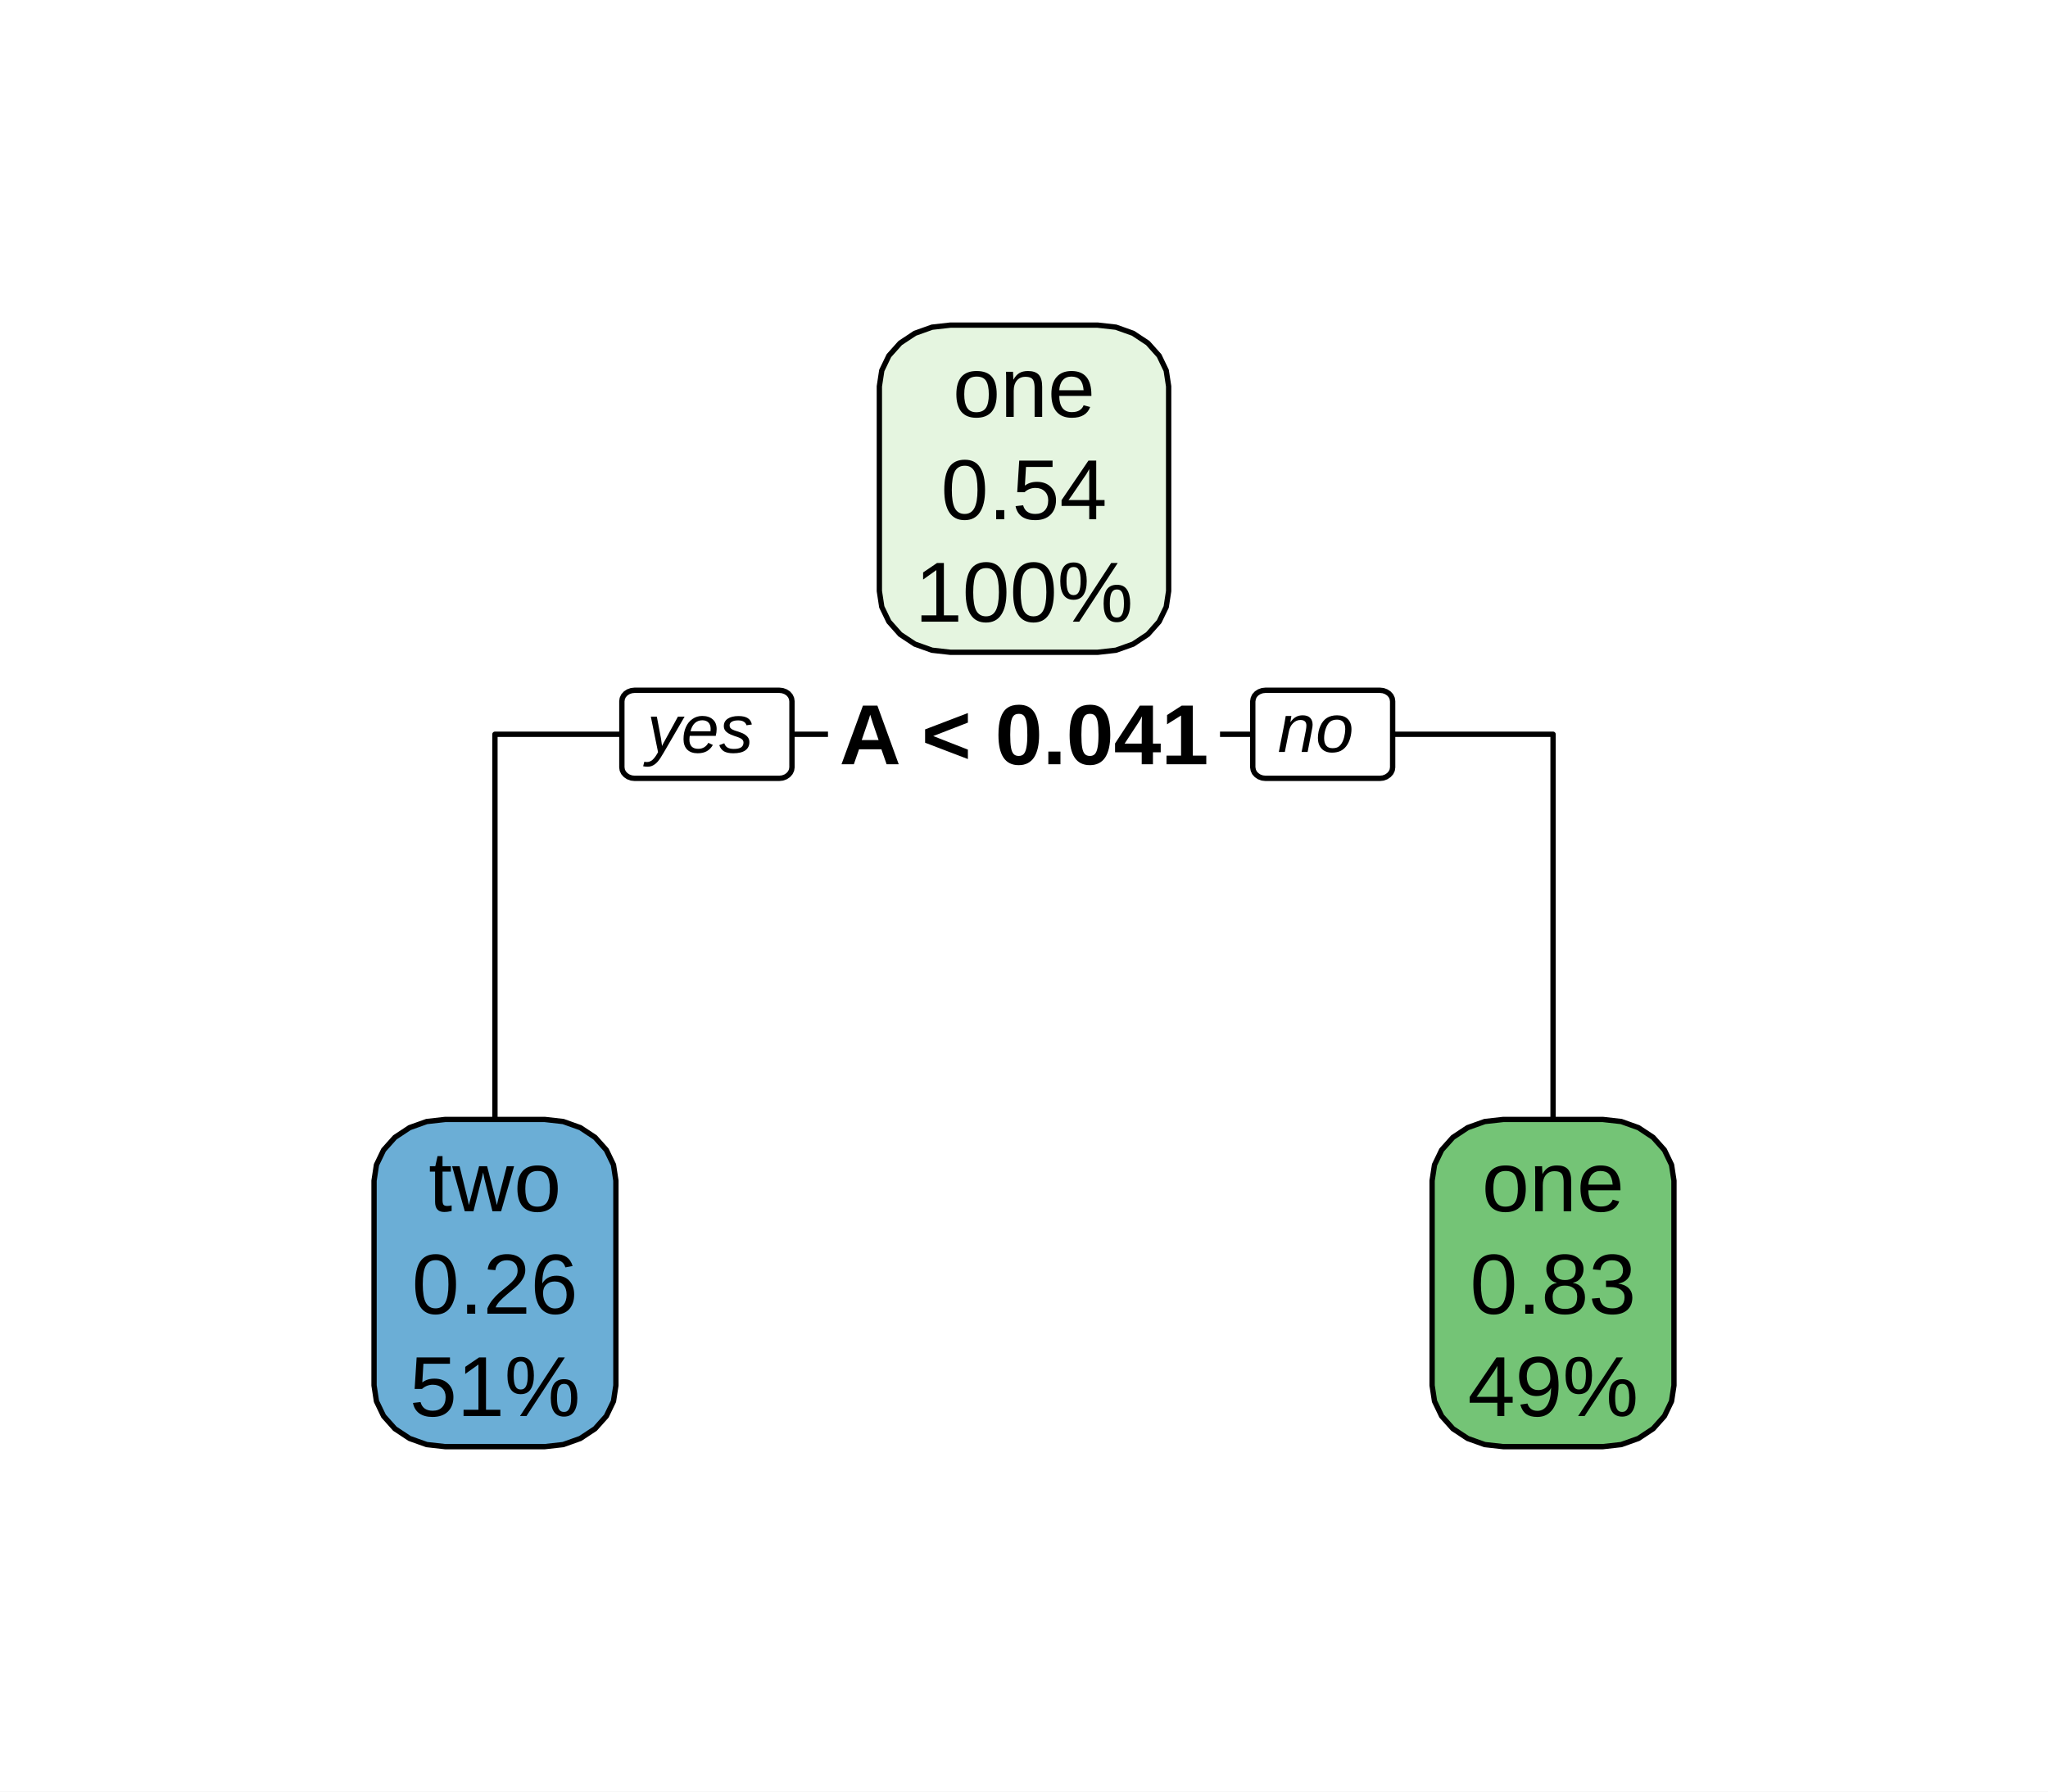
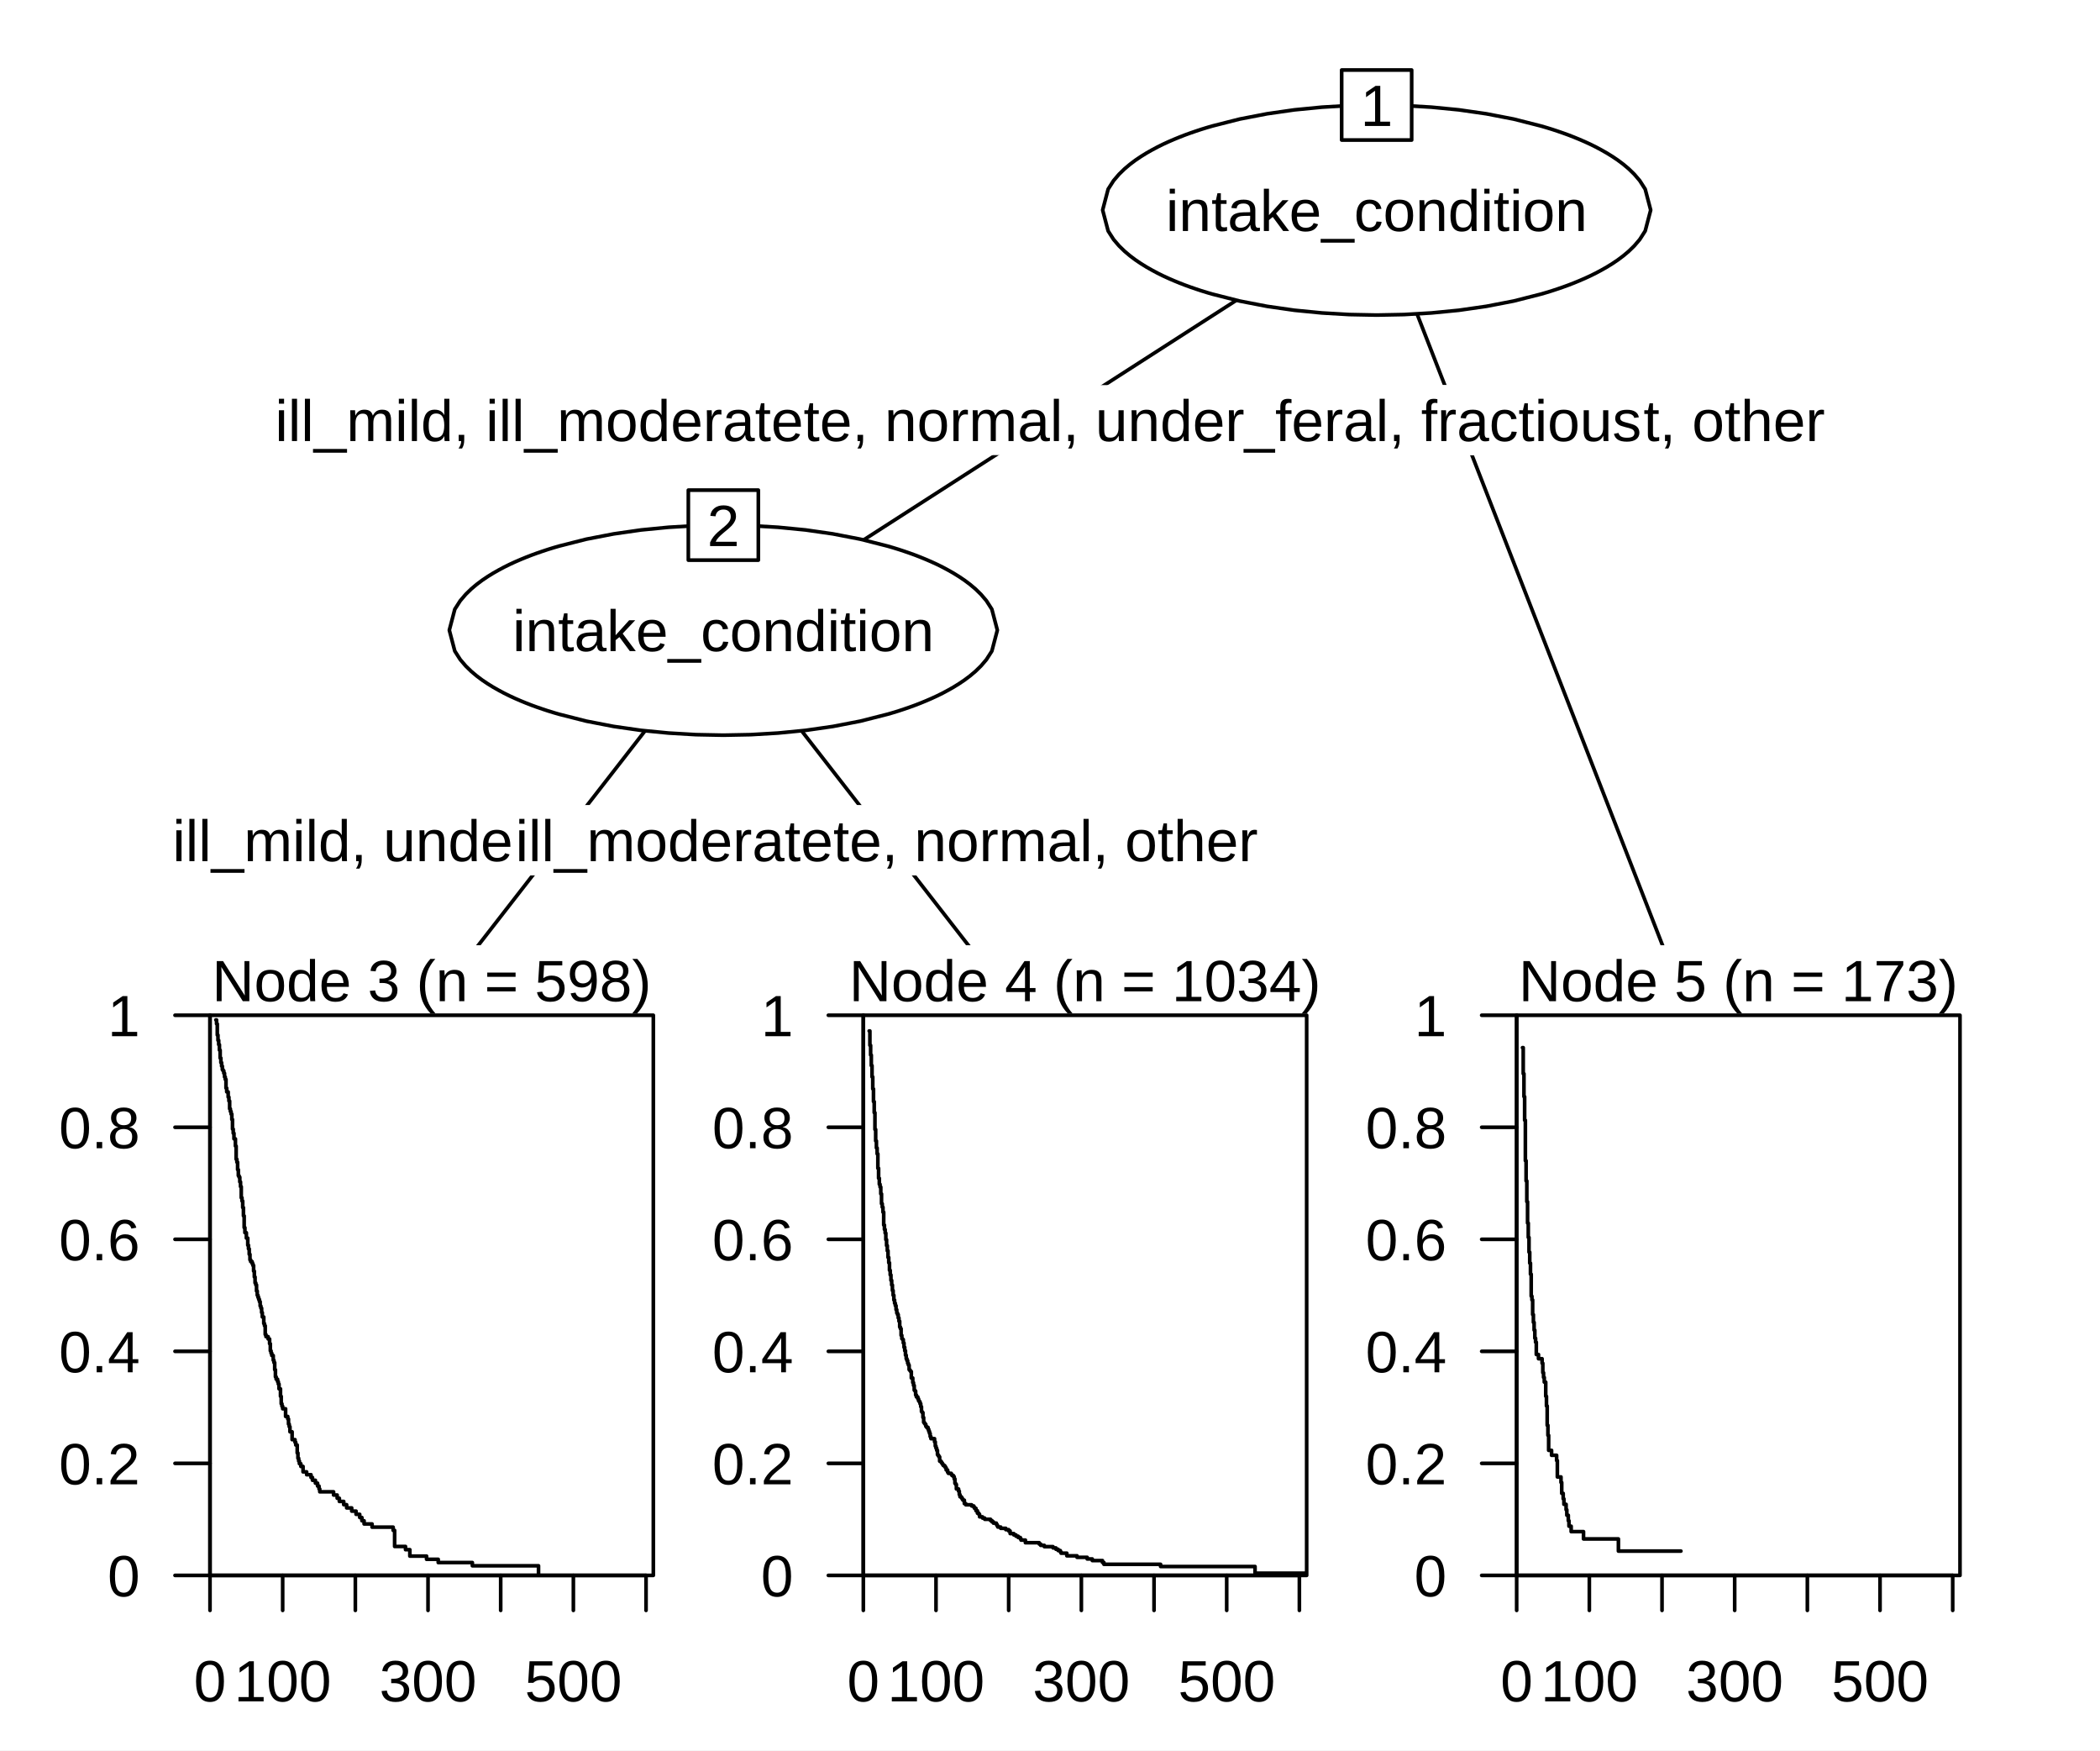
- <svg xmlns="http://www.w3.org/2000/svg" class="svglite" width="288.00pt" height="252.00pt" viewBox="0 0 288.00 252.00">
+ <svg xmlns="http://www.w3.org/2000/svg" class="svglite" width="432.00pt" height="360.00pt" viewBox="0 0 432.00 360.00">
  <defs>
    <style type="text/css">
    .svglite line, .svglite polyline, .svglite polygon, .svglite path, .svglite rect, .svglite circle {
      fill: none;
      stroke: #000000;
      stroke-linecap: round;
      stroke-linejoin: round;
      stroke-miterlimit: 10.00;
    }
    .svglite text {
      white-space: pre;
    }
  </style>
  </defs>
  <rect width="100%" height="100%" style="stroke: none; fill: #FFFFFF;" />
  <defs>
-     <clipPath id="cpMC4wMHwyODguMDB8MC4wMHwyNTIuMDA=">
-       <rect x="0.00" y="0.00" width="288.00" height="252.00" />
+     <clipPath id="cpMC4wMHw0MzIuMDB8MC4wMHwzNjAuMDA=">
+       <rect x="0.00" y="0.00" width="432.00" height="360.00" />
    </clipPath>
  </defs>
-   <g clip-path="url(#cpMC4wMHwyODguMDB8MC4wMHwyNTIuMDA=)">
-     <polyline points="69.60,157.46 69.60,103.28 144.00,103.28 " style="stroke-width: 0.75; stroke-linecap: butt;" />
-     <polyline points="218.40,157.46 218.40,103.28 144.00,103.28 " style="stroke-width: 0.75; stroke-linecap: butt;" />
-     <polygon points="116.81,110.20 116.81,94.64 171.19,94.64 171.19,110.20 116.81,110.20 " style="stroke-width: 0.75; stroke: #FFFFFF; fill: #FFFFFF;" />
-     <text x="144.00" y="107.50" text-anchor="middle" style="font-size: 12.00px; font-weight: bold; font-family: &quot;Arial&quot;;" textLength="52.38px" lengthAdjust="spacingAndGlyphs">A &lt; 0.041</text>
-     <polygon points="123.66,54.34 124.00,52.11 125.00,50.03 126.59,48.25 128.66,46.88 131.07,46.02 133.66,45.73 154.34,45.73 156.93,46.02 159.34,46.88 161.41,48.25 163.00,50.03 164.00,52.11 164.34,54.34 164.34,83.14 164.00,85.37 163.00,87.44 161.41,89.23 159.34,90.60 156.93,91.46 154.34,91.75 133.66,91.75 131.07,91.46 128.66,90.60 126.59,89.23 125.00,87.44 124.00,85.37 123.66,83.14 " style="stroke-width: 0.75; fill: #E5F5E0;" />
-     <polygon points="52.60,166.07 52.94,163.84 53.94,161.76 55.53,159.98 57.60,158.61 60.01,157.75 62.60,157.46 76.61,157.46 79.20,157.75 81.61,158.61 83.68,159.98 85.27,161.76 86.27,163.84 86.61,166.07 86.61,194.87 86.27,197.10 85.27,199.18 83.68,200.96 81.61,202.33 79.20,203.19 76.61,203.48 62.60,203.48 60.01,203.19 57.60,202.33 55.53,200.96 53.94,199.18 52.94,197.10 52.60,194.87 " style="stroke-width: 0.75; fill: #6BAED6;" />
-     <polygon points="201.39,166.07 201.73,163.84 202.73,161.76 204.32,159.98 206.39,158.61 208.80,157.75 211.39,157.46 225.40,157.46 227.99,157.75 230.40,158.61 232.47,159.98 234.06,161.76 235.06,163.84 235.40,166.07 235.40,194.87 235.06,197.10 234.06,199.18 232.47,200.96 230.40,202.33 227.99,203.19 225.40,203.48 211.39,203.48 208.80,203.19 206.39,202.33 204.32,200.96 202.73,199.18 201.73,197.10 201.39,194.87 " style="stroke-width: 0.75; fill: #74C476;" />
-     <text x="144.00" y="58.64" text-anchor="middle" style="font-size: 12.00px; font-family: &quot;Arial&quot;;" textLength="20.02px" lengthAdjust="spacingAndGlyphs">one</text>
-     <text x="144.00" y="73.04" text-anchor="middle" style="font-size: 12.00px; font-family: &quot;Arial&quot;;" textLength="23.36px" lengthAdjust="spacingAndGlyphs">0.54</text>
-     <text x="144.00" y="87.44" text-anchor="middle" style="font-size: 12.00px; font-family: &quot;Arial&quot;;" textLength="30.69px" lengthAdjust="spacingAndGlyphs">100%</text>
-     <text x="69.60" y="170.38" text-anchor="middle" style="font-size: 12.00px; font-family: &quot;Arial&quot;;" textLength="18.68px" lengthAdjust="spacingAndGlyphs">two</text>
-     <text x="69.60" y="184.78" text-anchor="middle" style="font-size: 12.00px; font-family: &quot;Arial&quot;;" textLength="23.36px" lengthAdjust="spacingAndGlyphs">0.26</text>
-     <text x="69.60" y="199.18" text-anchor="middle" style="font-size: 12.00px; font-family: &quot;Arial&quot;;" textLength="24.02px" lengthAdjust="spacingAndGlyphs">51%</text>
-     <text x="218.40" y="170.38" text-anchor="middle" style="font-size: 12.00px; font-family: &quot;Arial&quot;;" textLength="20.02px" lengthAdjust="spacingAndGlyphs">one</text>
-     <text x="218.40" y="184.78" text-anchor="middle" style="font-size: 12.00px; font-family: &quot;Arial&quot;;" textLength="23.36px" lengthAdjust="spacingAndGlyphs">0.83</text>
-     <text x="218.40" y="199.18" text-anchor="middle" style="font-size: 12.00px; font-family: &quot;Arial&quot;;" textLength="24.02px" lengthAdjust="spacingAndGlyphs">49%</text>
-     <polygon points="87.45,98.64 87.51,98.24 87.69,97.86 87.98,97.54 88.35,97.30 88.79,97.14 89.25,97.09 109.58,97.09 110.04,97.14 110.48,97.30 110.85,97.54 111.13,97.86 111.31,98.24 111.37,98.64 111.37,107.93 111.31,108.33 111.13,108.70 110.85,109.02 110.48,109.27 110.04,109.43 109.58,109.48 89.25,109.48 88.79,109.43 88.35,109.27 87.98,109.02 87.69,108.70 87.51,108.33 87.45,107.93 " style="stroke-width: 0.75; fill: #FFFFFF;" />
-     <polygon points="176.17,98.64 176.24,98.24 176.41,97.86 176.70,97.54 177.07,97.30 177.51,97.14 177.97,97.09 194.04,97.09 194.51,97.14 194.94,97.30 195.31,97.54 195.60,97.86 195.78,98.24 195.84,98.64 195.84,107.93 195.78,108.33 195.60,108.70 195.31,109.02 194.94,109.27 194.51,109.43 194.04,109.48 177.97,109.48 177.51,109.43 177.07,109.27 176.70,109.02 176.41,108.70 176.24,108.33 176.17,107.93 " style="stroke-width: 0.75; fill: #FFFFFF;" />
-     <text x="98.46" y="105.86" text-anchor="middle" style="font-size: 9.60px; font-style: italic; font-family: &quot;Arial&quot;;" textLength="14.93px" lengthAdjust="spacingAndGlyphs">yes</text>
-     <text x="185.02" y="105.77" text-anchor="middle" style="font-size: 9.60px; font-style: italic; font-family: &quot;Arial&quot;;" textLength="10.67px" lengthAdjust="spacingAndGlyphs">no</text>
+   <g clip-path="url(#cpMC4wMHw0MzIuMDB8MC4wMHwzNjAuMDA=)">
+     <polyline points="283.20,43.20 148.80,129.60 " style="stroke-width: 0.75;" />
+     <polyline points="283.20,43.20 350.40,216.00 " style="stroke-width: 0.75;" />
+     <polygon points="226.83,43.20 227.96,38.90 229.08,37.15 230.21,35.83 231.34,34.73 232.47,33.78 233.59,32.94 234.72,32.18 235.85,31.48 236.98,30.84 238.10,30.24 239.23,29.68 240.36,29.16 241.49,28.67 242.61,28.21 243.74,27.77 244.87,27.36 246.00,26.97 247.12,26.60 248.25,26.25 249.38,25.92 249.38,25.92 255.01,24.49 260.65,23.40 266.29,22.59 271.93,22.04 277.56,21.71 283.20,21.60 288.84,21.71 294.47,22.04 300.11,22.59 305.75,23.40 311.39,24.49 317.02,25.92 317.02,25.92 318.15,26.25 319.28,26.60 320.40,26.97 321.53,27.36 322.66,27.77 323.79,28.21 324.91,28.67 326.04,29.16 327.17,29.68 328.30,30.24 329.42,30.84 330.55,31.48 331.68,32.18 332.81,32.94 333.93,33.78 335.06,34.73 336.19,35.83 337.32,37.15 338.44,38.90 339.57,43.20 339.57,43.20 338.44,47.50 337.32,49.25 336.19,50.57 335.06,51.67 333.93,52.62 332.81,53.46 331.68,54.22 330.55,54.92 329.42,55.56 328.30,56.16 327.17,56.72 326.04,57.24 324.91,57.73 323.79,58.19 322.66,58.63 321.53,59.04 320.40,59.43 319.28,59.80 318.15,60.15 317.02,60.48 317.02,60.48 311.39,61.91 305.75,63.00 300.11,63.81 294.47,64.36 288.84,64.69 283.20,64.80 277.56,64.69 271.93,64.36 266.29,63.81 260.65,63.00 255.01,61.91 249.38,60.48 249.38,60.48 248.25,60.15 247.12,59.80 246.00,59.43 244.87,59.04 243.74,58.63 242.61,58.19 241.49,57.73 240.36,57.24 239.23,56.72 238.10,56.16 236.98,55.56 235.85,54.92 234.72,54.22 233.59,53.46 232.47,52.62 231.34,51.67 230.21,50.57 229.08,49.25 227.96,47.50 226.83,43.20 " style="stroke-width: 0.75; fill: #FFFFFF;" />
+     <text x="283.20" y="47.51" text-anchor="middle" style="font-size: 12.00px; font-family: &quot;Arial&quot;;" textLength="86.72px" lengthAdjust="spacingAndGlyphs">intake_condition</text>
+     <rect x="276.00" y="14.40" width="14.40" height="14.40" style="stroke-width: 0.75; fill: #FFFFFF;" />
+     <text x="283.20" y="25.91" text-anchor="middle" style="font-size: 12.00px; font-family: &quot;Arial&quot;;" textLength="6.67px" lengthAdjust="spacingAndGlyphs">1</text>
+     <rect x="56.58" y="79.20" width="318.83" height="14.40" style="stroke-width: 0.75; stroke: none; fill: #FFFFFF;" />
+     <text x="216.00" y="90.71" text-anchor="middle" style="font-size: 12.00px; font-family: &quot;Arial&quot;;" textLength="318.83px" lengthAdjust="spacingAndGlyphs">ill_mild, ill_moderatete, normal, under_age_or_weight, other</text>
+     <rect x="262.32" y="79.20" width="75.36" height="14.40" style="stroke-width: 0.75; stroke: none; fill: #FFFFFF;" />
+     <text x="300.00" y="90.71" text-anchor="middle" style="font-size: 12.00px; font-family: &quot;Arial&quot;;" textLength="75.36px" lengthAdjust="spacingAndGlyphs">feral, fractious</text>
+     <polyline points="148.80,129.60 81.60,216.00 " style="stroke-width: 0.75;" />
+     <polyline points="148.80,129.60 216.00,216.00 " style="stroke-width: 0.75;" />
+     <polygon points="92.43,129.60 93.56,125.30 94.68,123.55 95.81,122.23 96.94,121.13 98.07,120.18 99.19,119.34 100.32,118.58 101.45,117.88 102.58,117.24 103.70,116.64 104.83,116.08 105.96,115.56 107.09,115.07 108.21,114.61 109.34,114.17 110.47,113.76 111.60,113.37 112.72,113.00 113.85,112.65 114.98,112.32 114.98,112.32 120.61,110.89 126.25,109.80 131.89,108.99 137.53,108.44 143.16,108.11 148.80,108.00 154.44,108.11 160.07,108.44 165.71,108.99 171.35,109.80 176.99,110.89 182.62,112.32 182.62,112.32 183.75,112.65 184.88,113.00 186.00,113.37 187.13,113.76 188.26,114.17 189.39,114.61 190.51,115.07 191.64,115.56 192.77,116.08 193.90,116.64 195.02,117.24 196.15,117.88 197.28,118.58 198.41,119.34 199.53,120.18 200.66,121.13 201.79,122.23 202.92,123.55 204.04,125.30 205.17,129.60 205.17,129.60 204.04,133.90 202.92,135.65 201.79,136.97 200.66,138.07 199.53,139.02 198.41,139.86 197.28,140.62 196.15,141.32 195.02,141.96 193.90,142.56 192.77,143.12 191.64,143.64 190.51,144.13 189.39,144.59 188.26,145.03 187.13,145.44 186.00,145.83 184.88,146.20 183.75,146.55 182.62,146.88 182.62,146.88 176.99,148.31 171.35,149.40 165.71,150.21 160.07,150.76 154.44,151.09 148.80,151.20 143.16,151.09 137.53,150.76 131.89,150.21 126.25,149.40 120.61,148.31 114.98,146.88 114.98,146.88 113.85,146.55 112.72,146.20 111.60,145.83 110.47,145.44 109.34,145.03 108.21,144.59 107.09,144.13 105.96,143.64 104.83,143.12 103.70,142.56 102.58,141.96 101.45,141.32 100.32,140.62 99.19,139.86 98.07,139.02 96.94,138.07 95.81,136.97 94.68,135.65 93.56,133.90 92.43,129.60 " style="stroke-width: 0.75; fill: #FFFFFF;" />
+     <text x="148.80" y="133.91" text-anchor="middle" style="font-size: 12.00px; font-family: &quot;Arial&quot;;" textLength="86.72px" lengthAdjust="spacingAndGlyphs">intake_condition</text>
+     <rect x="141.60" y="100.80" width="14.40" height="14.40" style="stroke-width: 0.75; fill: #FFFFFF;" />
+     <text x="148.80" y="112.31" text-anchor="middle" style="font-size: 12.00px; font-family: &quot;Arial&quot;;" textLength="6.67px" lengthAdjust="spacingAndGlyphs">2</text>
+     <rect x="35.49" y="165.60" width="159.43" height="14.40" style="stroke-width: 0.75; stroke: none; fill: #FFFFFF;" />
+     <text x="115.20" y="177.11" text-anchor="middle" style="font-size: 12.00px; font-family: &quot;Arial&quot;;" textLength="159.43px" lengthAdjust="spacingAndGlyphs">ill_mild, under_age_or_weight</text>
+     <rect x="106.03" y="165.60" width="152.73" height="14.40" style="stroke-width: 0.75; stroke: none; fill: #FFFFFF;" />
+     <text x="182.40" y="177.11" text-anchor="middle" style="font-size: 12.00px; font-family: &quot;Arial&quot;;" textLength="152.73px" lengthAdjust="spacingAndGlyphs">ill_moderatete, normal, other</text>
+     <rect x="14.40" y="194.40" width="134.40" height="129.60" style="stroke-width: 0.75; stroke: none; fill: #FFFFFF;" />
+     <text x="88.80" y="205.91" text-anchor="middle" style="font-size: 12.00px; font-family: &quot;Arial&quot;;" textLength="90.40px" lengthAdjust="spacingAndGlyphs">Node 3 (n = 598)</text>
+     <polyline points="43.20,324.00 132.90,324.00 " style="stroke-width: 0.75;" />
+     <line x1="43.20" y1="324.00" x2="43.20" y2="331.20" style="stroke-width: 0.75;" />
+     <line x1="58.15" y1="324.00" x2="58.15" y2="331.20" style="stroke-width: 0.75;" />
+     <line x1="73.10" y1="324.00" x2="73.10" y2="331.20" style="stroke-width: 0.75;" />
+     <line x1="88.05" y1="324.00" x2="88.05" y2="331.20" style="stroke-width: 0.75;" />
+     <line x1="103.00" y1="324.00" x2="103.00" y2="331.20" style="stroke-width: 0.75;" />
+     <line x1="117.95" y1="324.00" x2="117.95" y2="331.20" style="stroke-width: 0.75;" />
+     <line x1="132.90" y1="324.00" x2="132.90" y2="331.20" style="stroke-width: 0.75;" />
+     <text x="43.20" y="349.91" text-anchor="middle" style="font-size: 12.00px; font-family: &quot;Arial&quot;;" textLength="6.67px" lengthAdjust="spacingAndGlyphs">0</text>
+     <text x="58.15" y="349.91" text-anchor="middle" style="font-size: 12.00px; font-family: &quot;Arial&quot;;" textLength="20.02px" lengthAdjust="spacingAndGlyphs">100</text>
+     <text x="88.05" y="349.91" text-anchor="middle" style="font-size: 12.00px; font-family: &quot;Arial&quot;;" textLength="20.02px" lengthAdjust="spacingAndGlyphs">300</text>
+     <text x="117.95" y="349.91" text-anchor="middle" style="font-size: 12.00px; font-family: &quot;Arial&quot;;" textLength="20.02px" lengthAdjust="spacingAndGlyphs">500</text>
+     <polyline points="43.20,324.00 43.20,208.80 " style="stroke-width: 0.75;" />
+     <line x1="43.20" y1="324.00" x2="36.00" y2="324.00" style="stroke-width: 0.75;" />
+     <line x1="43.20" y1="300.96" x2="36.00" y2="300.96" style="stroke-width: 0.75;" />
+     <line x1="43.20" y1="277.92" x2="36.00" y2="277.92" style="stroke-width: 0.75;" />
+     <line x1="43.20" y1="254.88" x2="36.00" y2="254.88" style="stroke-width: 0.75;" />
+     <line x1="43.20" y1="231.84" x2="36.00" y2="231.84" style="stroke-width: 0.75;" />
+     <line x1="43.20" y1="208.80" x2="36.00" y2="208.80" style="stroke-width: 0.75;" />
+     <text x="28.80" y="328.31" text-anchor="end" style="font-size: 12.00px; font-family: &quot;Arial&quot;;" textLength="6.67px" lengthAdjust="spacingAndGlyphs">0</text>
+     <text x="28.80" y="305.27" text-anchor="end" style="font-size: 12.00px; font-family: &quot;Arial&quot;;" textLength="16.68px" lengthAdjust="spacingAndGlyphs">0.2</text>
+     <text x="28.80" y="282.23" text-anchor="end" style="font-size: 12.00px; font-family: &quot;Arial&quot;;" textLength="16.68px" lengthAdjust="spacingAndGlyphs">0.4</text>
+     <text x="28.80" y="259.19" text-anchor="end" style="font-size: 12.00px; font-family: &quot;Arial&quot;;" textLength="16.68px" lengthAdjust="spacingAndGlyphs">0.6</text>
+     <text x="28.80" y="236.15" text-anchor="end" style="font-size: 12.00px; font-family: &quot;Arial&quot;;" textLength="16.68px" lengthAdjust="spacingAndGlyphs">0.8</text>
+     <text x="28.80" y="213.11" text-anchor="end" style="font-size: 12.00px; font-family: &quot;Arial&quot;;" textLength="6.67px" lengthAdjust="spacingAndGlyphs">1</text>
+     <rect x="43.20" y="208.80" width="91.20" height="115.20" style="stroke-width: 0.75;" />
  </g>
+   <defs>
+     <clipPath id="cpNDMuMjB8MTM0LjQwfDIwOC44MHwzMjQuMDA=">
+       <rect x="43.20" y="208.80" width="91.20" height="115.20" />
+     </clipPath>
+   </defs>
+   <g clip-path="url(#cpNDMuMjB8MTM0LjQwfDIwOC44MHwzMjQuMDA=)">
+     <polyline points="44.40,209.76 44.55,209.76 44.55,210.57 44.70,210.57 44.70,212.87 44.84,212.87 44.84,213.96 44.99,213.96 44.99,214.84 45.14,214.84 45.14,215.97 45.29,215.97 45.29,217.60 45.44,217.60 45.44,218.54 45.59,218.54 45.59,219.26 45.74,219.26 45.74,219.99 45.89,219.99 45.89,220.23 46.04,220.23 46.04,220.73 46.19,220.73 46.19,221.49 46.34,221.49 46.34,221.99 46.49,221.99 46.49,223.78 46.64,223.78 46.64,224.56 46.94,224.56 46.94,225.63 47.09,225.63 47.09,226.43 47.24,226.43 47.24,228.04 47.39,228.04 47.39,228.58 47.54,228.58 47.54,229.12 47.69,229.12 47.69,230.23 47.83,230.23 47.83,232.21 47.98,232.21 47.98,233.06 48.13,233.06 48.13,234.22 48.43,234.22 48.43,235.70 48.58,235.70 48.58,238.41 48.73,238.41 48.73,239.02 48.88,239.02 48.88,240.55 49.03,240.55 49.03,241.79 49.18,241.79 49.18,242.10 49.33,242.10 49.33,243.07 49.48,243.07 49.48,244.04 49.63,244.04 49.63,246.33 49.78,246.33 49.78,247.00 49.93,247.00 49.93,248.35 50.08,248.35 50.08,250.05 50.23,250.05 50.23,252.47 50.38,252.47 50.38,253.52 50.68,253.52 50.68,254.63 50.97,254.63 50.97,256.10 51.12,256.10 51.12,256.84 51.27,256.84 51.27,257.96 51.42,257.96 51.42,259.10 51.57,259.10 51.57,259.47 51.87,259.47 51.87,259.86 52.02,259.86 52.02,260.25 52.17,260.25 52.17,261.42 52.32,261.42 52.32,262.62 52.47,262.62 52.47,263.84 52.62,263.84 52.62,264.25 52.77,264.25 52.77,265.52 52.92,265.52 52.92,266.38 53.07,266.38 53.07,266.82 53.22,266.82 53.22,267.25 53.37,267.25 53.37,267.70 53.52,267.70 53.52,268.59 53.67,268.59 53.67,269.04 53.82,269.04 53.82,269.94 53.96,269.94 53.96,270.85 54.26,270.85 54.26,272.20 54.41,272.20 54.41,272.65 54.56,272.65 54.56,274.45 54.71,274.45 54.71,274.90 55.16,274.90 55.16,275.38 55.46,275.38 55.46,276.35 55.61,276.35 55.61,277.81 55.76,277.81 55.76,278.30 55.91,278.30 55.91,278.78 56.21,278.78 56.21,279.76 56.36,279.76 56.36,280.24 56.51,280.24 56.51,281.70 56.66,281.70 56.66,283.16 56.81,283.16 56.81,283.65 57.10,283.65 57.10,284.14 57.25,284.14 57.25,284.64 57.40,284.64 57.40,285.63 57.70,285.63 57.70,287.17 57.85,287.17 57.85,288.70 58.00,288.70 58.00,289.21 58.15,289.21 58.15,289.73 58.75,289.73 58.75,291.31 59.20,291.31 59.20,291.83 59.35,291.83 59.35,292.89 59.50,292.89 59.50,293.42 59.65,293.42 59.65,294.47 60.09,294.47 60.09,296.08 60.69,296.08 60.69,296.63 60.84,296.63 60.84,297.18 61.14,297.18 61.14,298.82 61.29,298.82 61.29,299.91 61.44,299.91 61.44,300.47 61.59,300.47 61.59,301.03 61.89,301.03 61.89,301.59 62.34,301.59 62.34,302.71 63.08,302.71 63.08,303.29 63.98,303.29 63.98,303.86 64.28,303.86 64.28,304.44 64.88,304.44 64.88,305.03 65.33,305.03 65.33,305.63 65.63,305.63 65.63,306.22 65.78,306.22 65.78,306.81 68.62,306.81 68.62,307.47 69.36,307.47 69.36,308.13 69.81,308.13 69.81,308.79 70.71,308.79 70.71,309.46 71.31,309.46 71.31,310.12 72.35,310.12 72.35,310.78 73.25,310.78 73.25,311.44 74.00,311.44 74.00,312.10 74.45,312.10 74.45,312.76 74.90,312.76 74.90,313.42 76.54,313.42 76.54,314.08 80.88,314.08 80.88,314.74 81.18,314.74 81.18,318.05 83.42,318.05 83.42,318.71 84.31,318.71 84.31,320.03 87.75,320.03 87.75,320.69 90.15,320.69 90.15,321.36 97.17,321.36 97.17,322.02 110.78,322.02 110.78,324.00 " style="stroke-width: 0.75;" />
+   </g>
+   <g clip-path="url(#cpMC4wMHw0MzIuMDB8MC4wMHwzNjAuMDA=)">
+     <rect x="148.80" y="194.40" width="134.40" height="129.60" style="stroke-width: 0.75; stroke: none; fill: #FFFFFF;" />
+     <text x="223.20" y="205.91" text-anchor="middle" style="font-size: 12.00px; font-family: &quot;Arial&quot;;" textLength="97.07px" lengthAdjust="spacingAndGlyphs">Node 4 (n = 1034)</text>
+     <polyline points="177.60,324.00 267.30,324.00 " style="stroke-width: 0.75;" />
+     <line x1="177.60" y1="324.00" x2="177.60" y2="331.20" style="stroke-width: 0.75;" />
+     <line x1="192.55" y1="324.00" x2="192.55" y2="331.20" style="stroke-width: 0.75;" />
+     <line x1="207.50" y1="324.00" x2="207.50" y2="331.20" style="stroke-width: 0.75;" />
+     <line x1="222.45" y1="324.00" x2="222.45" y2="331.20" style="stroke-width: 0.75;" />
+     <line x1="237.40" y1="324.00" x2="237.40" y2="331.20" style="stroke-width: 0.75;" />
+     <line x1="252.35" y1="324.00" x2="252.35" y2="331.20" style="stroke-width: 0.75;" />
+     <line x1="267.30" y1="324.00" x2="267.30" y2="331.20" style="stroke-width: 0.75;" />
+     <text x="177.60" y="349.91" text-anchor="middle" style="font-size: 12.00px; font-family: &quot;Arial&quot;;" textLength="6.67px" lengthAdjust="spacingAndGlyphs">0</text>
+     <text x="192.55" y="349.91" text-anchor="middle" style="font-size: 12.00px; font-family: &quot;Arial&quot;;" textLength="20.02px" lengthAdjust="spacingAndGlyphs">100</text>
+     <text x="222.45" y="349.91" text-anchor="middle" style="font-size: 12.00px; font-family: &quot;Arial&quot;;" textLength="20.02px" lengthAdjust="spacingAndGlyphs">300</text>
+     <text x="252.35" y="349.91" text-anchor="middle" style="font-size: 12.00px; font-family: &quot;Arial&quot;;" textLength="20.02px" lengthAdjust="spacingAndGlyphs">500</text>
+     <polyline points="177.60,324.00 177.60,208.80 " style="stroke-width: 0.75;" />
+     <line x1="177.60" y1="324.00" x2="170.40" y2="324.00" style="stroke-width: 0.75;" />
+     <line x1="177.60" y1="300.96" x2="170.40" y2="300.96" style="stroke-width: 0.75;" />
+     <line x1="177.60" y1="277.92" x2="170.40" y2="277.92" style="stroke-width: 0.75;" />
+     <line x1="177.60" y1="254.88" x2="170.40" y2="254.88" style="stroke-width: 0.75;" />
+     <line x1="177.60" y1="231.84" x2="170.40" y2="231.84" style="stroke-width: 0.75;" />
+     <line x1="177.60" y1="208.80" x2="170.40" y2="208.80" style="stroke-width: 0.75;" />
+     <text x="163.20" y="328.31" text-anchor="end" style="font-size: 12.00px; font-family: &quot;Arial&quot;;" textLength="6.67px" lengthAdjust="spacingAndGlyphs">0</text>
+     <text x="163.20" y="305.27" text-anchor="end" style="font-size: 12.00px; font-family: &quot;Arial&quot;;" textLength="16.68px" lengthAdjust="spacingAndGlyphs">0.2</text>
+     <text x="163.20" y="282.23" text-anchor="end" style="font-size: 12.00px; font-family: &quot;Arial&quot;;" textLength="16.68px" lengthAdjust="spacingAndGlyphs">0.4</text>
+     <text x="163.20" y="259.19" text-anchor="end" style="font-size: 12.00px; font-family: &quot;Arial&quot;;" textLength="16.68px" lengthAdjust="spacingAndGlyphs">0.6</text>
+     <text x="163.20" y="236.15" text-anchor="end" style="font-size: 12.00px; font-family: &quot;Arial&quot;;" textLength="16.68px" lengthAdjust="spacingAndGlyphs">0.8</text>
+     <text x="163.20" y="213.11" text-anchor="end" style="font-size: 12.00px; font-family: &quot;Arial&quot;;" textLength="6.67px" lengthAdjust="spacingAndGlyphs">1</text>
+     <rect x="177.60" y="208.80" width="91.20" height="115.20" style="stroke-width: 0.75;" />
+   </g>
+   <defs>
+     <clipPath id="cpMTc3LjYwfDI2OC44MHwyMDguODB8MzI0LjAw">
+       <rect x="177.60" y="208.80" width="91.20" height="115.20" />
+     </clipPath>
+   </defs>
+   <g clip-path="url(#cpMTc3LjYwfDI2OC44MHwyMDguODB8MzI0LjAw)">
+     <polyline points="178.80,212.03 178.95,212.03 178.95,214.99 179.10,214.99 179.10,216.98 179.24,216.98 179.24,219.15 179.39,219.15 179.39,221.48 179.54,221.48 179.54,223.95 179.69,223.95 179.69,226.56 179.84,226.56 179.84,228.83 179.99,228.83 179.99,232.29 180.14,232.29 180.14,234.64 180.29,234.64 180.29,236.09 180.44,236.09 180.44,237.30 180.59,237.30 180.59,240.27 180.74,240.27 180.74,242.32 180.89,242.32 180.89,243.56 181.04,243.56 181.04,244.12 181.19,244.12 181.19,245.53 181.34,245.53 181.34,247.55 181.49,247.55 181.49,248.27 181.64,248.27 181.64,249.30 181.79,249.30 181.79,251.95 181.94,251.95 181.94,252.85 182.09,252.85 182.09,253.60 182.23,253.60 182.23,254.95 182.38,254.95 182.38,256.17 182.53,256.17 182.53,257.24 182.68,257.24 182.68,258.61 182.83,258.61 182.83,259.70 182.98,259.70 182.98,261.25 183.13,261.25 183.13,262.20 183.28,262.20 183.28,263.32 183.43,263.32 183.43,264.28 183.58,264.28 183.58,265.41 183.73,265.41 183.73,266.39 183.88,266.39 183.88,267.36 184.03,267.36 184.03,268.02 184.18,268.02 184.18,268.52 184.33,268.52 184.33,269.35 184.48,269.35 184.48,270.03 184.63,270.03 184.63,270.36 184.78,270.36 184.78,271.04 184.93,271.04 184.93,271.72 185.08,271.72 185.08,272.91 185.22,272.91 185.22,273.25 185.37,273.25 185.37,274.63 185.52,274.63 185.52,275.32 185.67,275.32 185.67,275.49 185.82,275.49 185.82,276.20 185.97,276.20 185.97,277.09 186.12,277.09 186.12,277.80 186.27,277.80 186.27,278.71 186.42,278.71 186.42,279.44 186.57,279.44 186.57,279.82 186.72,279.82 186.72,280.38 186.87,280.38 186.87,280.75 187.02,280.75 187.02,281.69 187.17,281.69 187.17,281.88 187.32,281.88 187.32,282.07 187.47,282.07 187.47,283.40 187.77,283.40 187.77,284.35 187.92,284.35 187.92,284.93 188.07,284.93 188.07,285.90 188.22,285.90 188.22,286.10 188.36,286.10 188.36,286.89 188.51,286.89 188.51,287.29 188.81,287.29 188.81,287.69 188.96,287.69 188.96,288.09 189.11,288.09 189.11,288.29 189.26,288.29 189.26,288.69 189.41,288.69 189.41,289.30 189.56,289.30 189.56,290.31 189.71,290.31 189.71,290.51 189.86,290.51 189.86,291.52 190.01,291.52 190.01,292.53 190.16,292.53 190.16,292.74 190.31,292.74 190.31,292.94 190.46,292.94 190.46,293.35 190.61,293.35 190.61,293.55 190.91,293.55 190.91,293.96 191.06,293.96 191.06,294.38 191.21,294.38 191.21,294.80 191.35,294.80 191.35,295.44 191.50,295.44 191.50,295.88 192.25,295.88 192.25,296.54 192.40,296.54 192.40,297.41 192.55,297.41 192.55,297.85 192.70,297.85 192.70,298.29 192.85,298.29 192.85,299.17 193.00,299.17 193.00,299.39 193.15,299.39 193.15,299.62 193.30,299.62 193.30,300.51 193.60,300.51 193.60,300.74 193.75,300.74 193.75,300.96 193.90,300.96 193.90,301.19 194.05,301.19 194.05,301.41 194.34,301.41 194.34,301.64 194.49,301.64 194.49,301.87 194.64,301.87 194.64,302.32 194.94,302.32 194.94,302.78 195.09,302.78 195.09,303.01 195.69,303.01 195.69,303.24 195.84,303.24 195.84,303.46 196.14,303.46 196.14,303.69 196.29,303.69 196.29,304.15 196.44,304.15 196.44,305.06 196.59,305.06 196.59,305.29 196.74,305.29 196.74,306.22 197.19,306.22 197.19,306.68 197.34,306.68 197.34,307.37 197.48,307.37 197.48,307.83 197.78,307.83 197.78,308.06 197.93,308.06 197.93,308.30 198.08,308.30 198.08,308.53 198.38,308.53 198.38,309.24 198.68,309.24 198.68,309.48 199.88,309.48 199.88,309.72 200.33,309.72 200.33,309.97 200.47,309.97 200.47,310.21 200.77,310.21 200.77,310.70 201.07,310.70 201.07,311.21 201.37,311.21 201.37,311.46 201.52,311.46 201.52,311.96 202.12,311.96 202.12,312.21 202.57,312.21 202.57,312.46 203.76,312.46 203.76,312.72 204.06,312.72 204.06,312.98 204.36,312.98 204.36,313.25 204.96,313.25 204.96,313.52 205.11,313.52 205.11,313.78 205.26,313.78 205.26,314.05 205.86,314.05 205.86,314.32 206.90,314.32 206.90,314.59 207.50,314.59 207.50,314.86 207.80,314.86 207.80,315.40 208.55,315.40 208.55,315.67 209.00,315.67 209.00,315.94 209.45,315.94 209.45,316.20 209.89,316.20 209.89,316.47 210.04,316.47 210.04,316.74 210.94,316.74 210.94,317.28 213.78,317.28 213.78,317.55 214.08,317.55 214.08,317.82 214.83,317.82 214.83,318.09 216.62,318.09 216.62,318.35 217.22,318.35 217.22,318.62 217.67,318.62 217.67,318.89 218.12,318.89 218.12,319.16 218.27,319.16 218.27,319.43 219.46,319.43 219.46,319.97 221.56,319.97 221.56,320.28 223.65,320.28 223.65,320.62 224.70,320.62 224.70,320.95 226.79,320.95 226.79,321.34 227.09,321.34 227.09,321.72 238.75,321.72 238.75,322.17 258.18,322.17 258.18,323.54 268.80,323.54 268.80,324.00 " style="stroke-width: 0.75;" />
+   </g>
+   <g clip-path="url(#cpMC4wMHw0MzIuMDB8MC4wMHwzNjAuMDA=)">
+     <rect x="283.20" y="194.40" width="134.40" height="129.60" style="stroke-width: 0.75; stroke: none; fill: #FFFFFF;" />
+     <text x="357.60" y="205.91" text-anchor="middle" style="font-size: 12.00px; font-family: &quot;Arial&quot;;" textLength="90.40px" lengthAdjust="spacingAndGlyphs">Node 5 (n = 173)</text>
+     <polyline points="312.00,324.00 401.70,324.00 " style="stroke-width: 0.75;" />
+     <line x1="312.00" y1="324.00" x2="312.00" y2="331.20" style="stroke-width: 0.75;" />
+     <line x1="326.95" y1="324.00" x2="326.95" y2="331.20" style="stroke-width: 0.75;" />
+     <line x1="341.90" y1="324.00" x2="341.90" y2="331.20" style="stroke-width: 0.75;" />
+     <line x1="356.85" y1="324.00" x2="356.85" y2="331.20" style="stroke-width: 0.75;" />
+     <line x1="371.80" y1="324.00" x2="371.80" y2="331.20" style="stroke-width: 0.75;" />
+     <line x1="386.75" y1="324.00" x2="386.75" y2="331.20" style="stroke-width: 0.75;" />
+     <line x1="401.70" y1="324.00" x2="401.70" y2="331.20" style="stroke-width: 0.75;" />
+     <text x="312.00" y="349.91" text-anchor="middle" style="font-size: 12.00px; font-family: &quot;Arial&quot;;" textLength="6.67px" lengthAdjust="spacingAndGlyphs">0</text>
+     <text x="326.95" y="349.91" text-anchor="middle" style="font-size: 12.00px; font-family: &quot;Arial&quot;;" textLength="20.02px" lengthAdjust="spacingAndGlyphs">100</text>
+     <text x="356.85" y="349.91" text-anchor="middle" style="font-size: 12.00px; font-family: &quot;Arial&quot;;" textLength="20.02px" lengthAdjust="spacingAndGlyphs">300</text>
+     <text x="386.75" y="349.91" text-anchor="middle" style="font-size: 12.00px; font-family: &quot;Arial&quot;;" textLength="20.02px" lengthAdjust="spacingAndGlyphs">500</text>
+     <polyline points="312.00,324.00 312.00,208.80 " style="stroke-width: 0.75;" />
+     <line x1="312.00" y1="324.00" x2="304.80" y2="324.00" style="stroke-width: 0.75;" />
+     <line x1="312.00" y1="300.96" x2="304.80" y2="300.96" style="stroke-width: 0.75;" />
+     <line x1="312.00" y1="277.92" x2="304.80" y2="277.92" style="stroke-width: 0.75;" />
+     <line x1="312.00" y1="254.88" x2="304.80" y2="254.88" style="stroke-width: 0.75;" />
+     <line x1="312.00" y1="231.84" x2="304.80" y2="231.84" style="stroke-width: 0.75;" />
+     <line x1="312.00" y1="208.80" x2="304.80" y2="208.80" style="stroke-width: 0.75;" />
+     <text x="297.60" y="328.31" text-anchor="end" style="font-size: 12.00px; font-family: &quot;Arial&quot;;" textLength="6.67px" lengthAdjust="spacingAndGlyphs">0</text>
+     <text x="297.60" y="305.27" text-anchor="end" style="font-size: 12.00px; font-family: &quot;Arial&quot;;" textLength="16.68px" lengthAdjust="spacingAndGlyphs">0.2</text>
+     <text x="297.60" y="282.23" text-anchor="end" style="font-size: 12.00px; font-family: &quot;Arial&quot;;" textLength="16.68px" lengthAdjust="spacingAndGlyphs">0.4</text>
+     <text x="297.60" y="259.19" text-anchor="end" style="font-size: 12.00px; font-family: &quot;Arial&quot;;" textLength="16.68px" lengthAdjust="spacingAndGlyphs">0.6</text>
+     <text x="297.60" y="236.15" text-anchor="end" style="font-size: 12.00px; font-family: &quot;Arial&quot;;" textLength="16.68px" lengthAdjust="spacingAndGlyphs">0.8</text>
+     <text x="297.60" y="213.11" text-anchor="end" style="font-size: 12.00px; font-family: &quot;Arial&quot;;" textLength="6.67px" lengthAdjust="spacingAndGlyphs">1</text>
+     <rect x="312.00" y="208.80" width="91.20" height="115.20" style="stroke-width: 0.75;" />
+   </g>
+   <defs>
+     <clipPath id="cpMzEyLjAwfDQwMy4yMHwyMDguODB8MzI0LjAw">
+       <rect x="312.00" y="208.80" width="91.20" height="115.20" />
+     </clipPath>
+   </defs>
+   <g clip-path="url(#cpMzEyLjAwfDQwMy4yMHwyMDguODB8MzI0LjAw)">
+     <polyline points="313.20,215.46 313.35,215.46 313.35,220.82 313.50,220.82 313.50,225.54 313.64,225.54 313.64,230.39 313.79,230.39 313.79,238.71 313.94,238.71 313.94,242.87 314.09,242.87 314.09,247.14 314.24,247.14 314.24,251.54 314.39,251.54 314.39,254.49 314.54,254.49 314.54,257.52 314.69,257.52 314.69,259.78 314.84,259.78 314.84,262.05 314.99,262.05 314.99,266.58 315.14,266.58 315.14,267.34 315.29,267.34 315.29,270.36 315.44,270.36 315.44,271.96 315.59,271.96 315.59,273.56 315.74,273.56 315.74,275.22 315.89,275.22 315.89,276.04 316.04,276.04 316.04,278.57 316.49,278.57 316.49,279.44 317.23,279.44 317.23,280.37 317.38,280.37 317.38,282.31 317.53,282.31 317.53,283.28 317.68,283.28 317.68,284.25 317.98,284.25 317.98,287.16 318.13,287.16 318.13,289.15 318.28,289.15 318.28,293.13 318.43,293.13 318.43,295.19 318.58,295.19 318.58,298.28 319.18,298.28 319.18,299.30 320.22,299.30 320.22,300.38 320.37,300.38 320.37,303.75 321.12,303.75 321.12,304.88 321.27,304.88 321.27,307.13 321.57,307.13 321.57,308.25 321.72,308.25 321.72,309.38 322.17,309.38 322.17,310.50 322.32,310.50 322.32,311.63 322.62,311.63 322.62,312.75 322.76,312.75 322.76,313.88 323.21,313.88 323.21,315.00 325.75,315.00 325.75,316.50 332.93,316.50 332.93,319.00 345.79,319.00 345.79,319.00 " style="stroke-width: 0.75;" />
+   </g>
+   <g clip-path="url(#cpMC4wMHw0MzIuMDB8MC4wMHwzNjAuMDA=)">
+ </g>
</svg>
